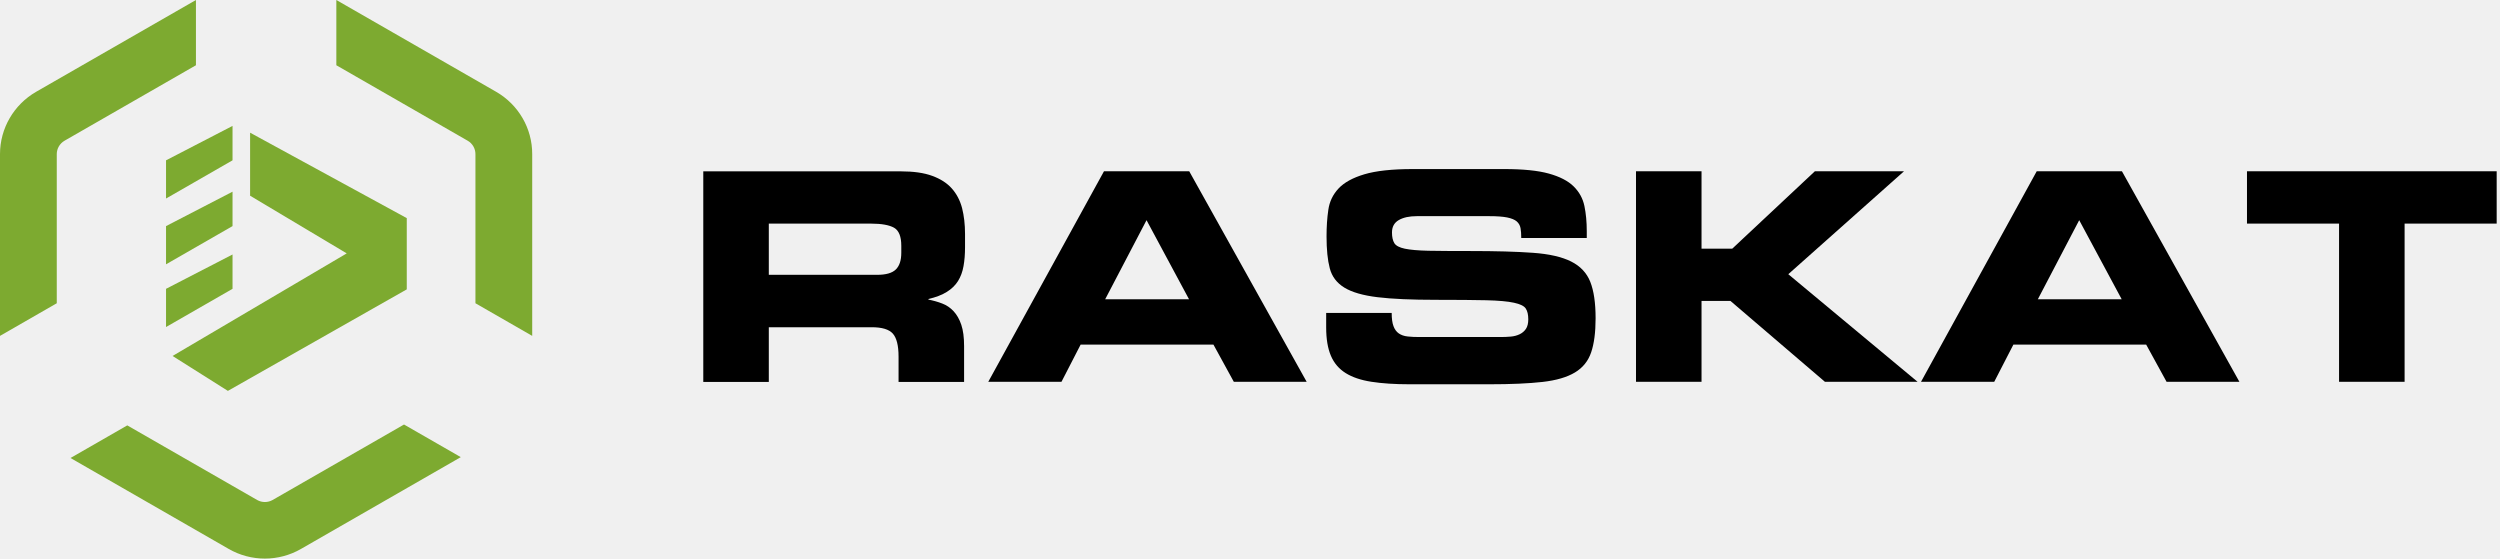
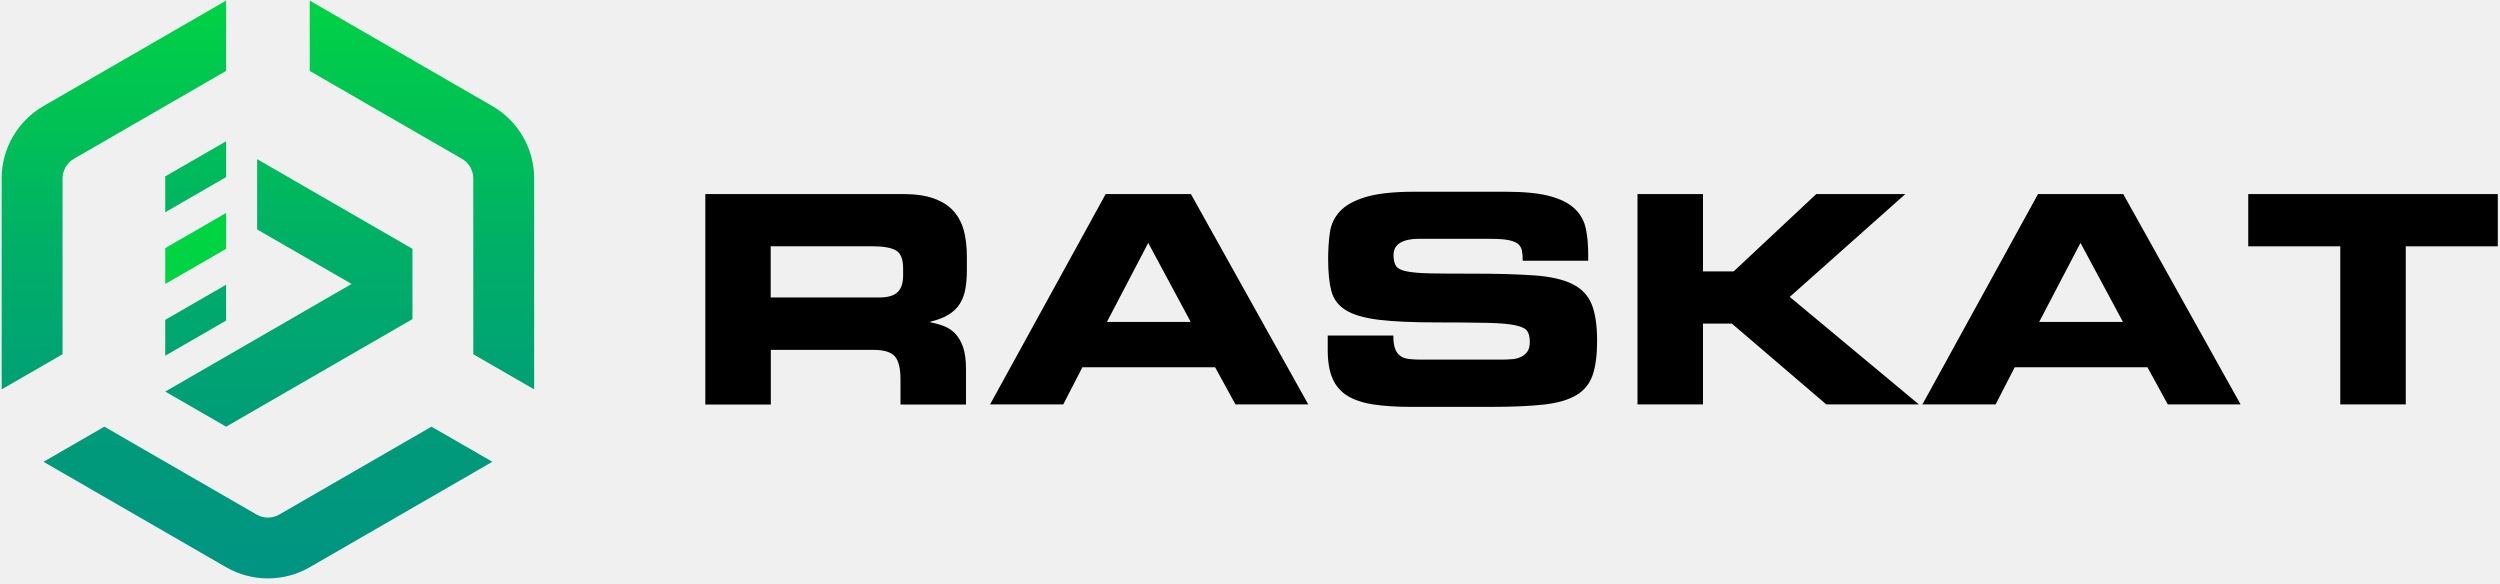
- <svg xmlns="http://www.w3.org/2000/svg" width="170" height="38" viewBox="0 0 170 38" fill="none">
-   <g id="H_raskat_white_" clip-path="url(#clip0_302_16703)">
-     <path id="Vector" d="M18.538 33.999C18.212 34.184 17.812 34.184 17.486 33.999L8.654 28.926L4.794 31.144L15.551 37.327C17.071 38.203 18.947 38.203 20.468 37.327L31.333 31.085L27.473 28.867L18.538 33.999Z" fill="#7DAA30" />
-     <path id="Vector_2" d="M33.737 6.241L22.871 0V4.437L31.802 9.569C32.127 9.754 32.33 10.104 32.33 10.479V20.621L36.19 22.84V10.479C36.195 8.732 35.257 7.117 33.737 6.241Z" fill="#7DAA30" />
-     <path id="Vector_3" d="M13.324 0L2.458 6.241C0.938 7.117 0 8.732 0 10.479V22.84L3.86 20.621V10.479C3.86 10.104 4.063 9.759 4.389 9.569L13.324 4.437V0Z" fill="#7DAA30" />
-     <path id="Vector_4" d="M11.29 13.5L15.812 10.902V8.562L11.29 10.902V13.5Z" fill="#7DAA30" />
-     <path id="Vector_5" d="M15.812 13.035L11.29 15.375V17.973L15.812 15.375V13.035Z" fill="#7DAA30" />
-     <path id="Vector_6" d="M11.29 22.238L15.812 19.64V17.305L11.29 19.64V22.238Z" fill="#7DAA30" />
-     <path id="Vector_7" d="M11.734 24.206L15.496 26.58L27.66 19.677V14.832L17.007 9.023V13.309L23.577 17.23L11.734 24.206Z" fill="#7DAA30" />
-     <path id="Vector_8" d="M47.828 11.652H61.268C62.122 11.652 62.835 11.753 63.396 11.96C63.958 12.167 64.401 12.451 64.728 12.821C65.055 13.191 65.285 13.634 65.422 14.153C65.553 14.672 65.622 15.259 65.622 15.904V16.813C65.622 17.289 65.588 17.717 65.519 18.097C65.451 18.482 65.329 18.813 65.148 19.107C64.968 19.395 64.714 19.645 64.387 19.847C64.06 20.054 63.64 20.213 63.133 20.333V20.372C63.469 20.439 63.782 20.525 64.075 20.641C64.368 20.751 64.626 20.929 64.846 21.165C65.065 21.401 65.241 21.709 65.368 22.084C65.495 22.459 65.558 22.945 65.558 23.536V25.97H61.102V24.248C61.102 23.497 60.971 22.978 60.712 22.685C60.453 22.396 59.975 22.252 59.277 22.252H52.279V25.97H47.823V11.652H47.828ZM52.279 18.688H59.643C60.243 18.688 60.668 18.568 60.917 18.323C61.166 18.078 61.288 17.702 61.288 17.188V16.712C61.288 16.077 61.122 15.673 60.795 15.485C60.468 15.303 59.951 15.206 59.238 15.206H52.279V18.688Z" fill="black" />
-     <path id="Vector_9" d="M75.07 11.648H80.868L88.852 25.961H83.899L82.513 23.431H73.484L72.181 25.961H67.203L75.07 11.648ZM75.153 20.348H80.853L77.964 14.972L75.153 20.348Z" fill="black" />
-     <path id="Vector_10" d="M90.18 21.278H94.635C94.635 21.663 94.675 21.961 94.757 22.177C94.836 22.394 94.958 22.562 95.119 22.673C95.28 22.783 95.48 22.855 95.719 22.88C95.959 22.909 96.241 22.918 96.563 22.918H102.02C102.259 22.918 102.493 22.909 102.723 22.889C102.951 22.87 103.152 22.817 103.333 22.73C103.513 22.644 103.655 22.524 103.763 22.365C103.869 22.206 103.923 21.99 103.923 21.711C103.923 21.394 103.865 21.153 103.752 20.98C103.64 20.807 103.371 20.677 102.951 20.586C102.533 20.494 101.902 20.437 101.068 20.417C100.233 20.398 99.096 20.388 97.666 20.388C95.992 20.388 94.664 20.331 93.674 20.21C92.684 20.09 91.932 19.874 91.414 19.556C90.897 19.239 90.57 18.801 90.424 18.244C90.277 17.686 90.205 16.964 90.205 16.079C90.205 15.435 90.243 14.829 90.326 14.271C90.404 13.713 90.638 13.227 91.019 12.819C91.4 12.41 91.986 12.088 92.776 11.852C93.567 11.616 94.66 11.496 96.066 11.496H102.284C103.566 11.496 104.582 11.597 105.324 11.804C106.066 12.011 106.627 12.299 107.007 12.674C107.388 13.05 107.633 13.497 107.74 14.007C107.847 14.521 107.9 15.093 107.9 15.728V16.185H103.445C103.445 15.921 103.43 15.699 103.396 15.512C103.362 15.329 103.274 15.175 103.137 15.055C102.996 14.935 102.781 14.848 102.483 14.786C102.19 14.728 101.785 14.699 101.278 14.699H96.344C95.837 14.699 95.427 14.786 95.119 14.964C94.811 15.141 94.655 15.42 94.655 15.805C94.655 16.122 94.71 16.363 94.816 16.536C94.924 16.709 95.162 16.834 95.528 16.911C95.895 16.988 96.432 17.036 97.134 17.051C97.837 17.065 98.784 17.07 99.975 17.07C101.702 17.07 103.118 17.108 104.231 17.19C105.338 17.267 106.213 17.469 106.836 17.782C107.467 18.099 107.9 18.561 108.14 19.167C108.379 19.773 108.501 20.595 108.501 21.639C108.501 22.601 108.398 23.375 108.198 23.962C107.998 24.548 107.633 25.005 107.095 25.328C106.559 25.65 105.826 25.866 104.89 25.972C103.953 26.078 102.742 26.131 101.258 26.131H95.861C94.845 26.131 93.976 26.073 93.264 25.962C92.546 25.852 91.962 25.654 91.507 25.371C91.053 25.087 90.717 24.698 90.502 24.193C90.287 23.692 90.18 23.053 90.18 22.274V21.278Z" fill="black" />
-     <path id="Vector_11" d="M111.248 11.648H115.704V16.91H117.792L123.41 11.648H129.471L121.604 18.646L130.394 25.961H124.093L117.671 20.464H115.704V25.961H111.248V11.648Z" fill="black" />
-     <path id="Vector_12" d="M138.496 11.648H144.293L152.279 25.961H147.326L145.939 23.431H136.911L135.608 25.961H130.629L138.496 11.648ZM138.574 20.348H144.274L141.386 14.972L138.574 20.348Z" fill="black" />
-     <path id="Vector_13" d="M152.801 11.648H169.774V15.207H163.513V25.961H159.056V15.207H152.795V11.648H152.801Z" fill="black" />
+ <svg xmlns="http://www.w3.org/2000/svg" width="300" height="70" fill="none">
+   <g clip-path="url(#a)">
+     <path fill="#000" d="M84.629 23.285h23.709c1.506 0 2.763.18 3.756.544.987.364 1.774.866 2.35 1.521.576.655.982 1.431 1.225 2.35.233.914.354 1.95.354 3.09v1.606c0 .84-.057 1.595-.179 2.266a5.025 5.025 0 0 1-.655 1.78c-.317.507-.766.95-1.342 1.304-.575.364-1.315.645-2.213.856v.068c.597.117 1.146.27 1.664.476.518.195.972.507 1.363.924.386.417.697.961.919 1.621.222.66.338 1.516.338 2.562v4.294h-7.859V45.51c0-1.325-.233-2.24-.687-2.757-.454-.507-1.299-.766-2.53-.766H92.499v6.56h-7.86V23.29h.012l-.022-.005Zm7.854 12.412h12.993c1.057 0 1.807-.212 2.245-.645.438-.433.654-1.093.654-2.001v-.84c0-1.12-.29-1.833-.871-2.166-.576-.322-1.489-.49-2.746-.49H92.483v6.142ZM132.682 23.285h10.225l14.086 25.246h-8.736l-2.445-4.463h-15.924l-2.298 4.463h-8.783l13.875-25.246Zm.148 15.348h10.056l-5.097-9.486-4.959 9.486ZM159.339 40.264h7.859c0 .681.069 1.204.216 1.584.138.38.354.676.639.872.286.195.64.322 1.057.364.422.053.924.069 1.489.069h9.623c.423 0 .835-.016 1.242-.053a2.971 2.971 0 0 0 1.072-.28c.317-.153.57-.364.76-.644.191-.28.28-.66.28-1.152 0-.56-.1-.982-.301-1.288-.2-.307-.67-.534-1.415-.698-.74-.163-1.849-.264-3.322-.295a288.107 288.107 0 0 0-6-.053c-2.953 0-5.298-.1-7.041-.312-1.748-.211-3.074-.592-3.988-1.151-.913-.56-1.489-1.331-1.748-2.314-.259-.982-.385-2.255-.385-3.818 0-1.136.068-2.208.211-3.19a4.616 4.616 0 0 1 1.22-2.562c.671-.724 1.706-1.289 3.1-1.706 1.395-.417 3.323-.629 5.805-.629h10.97c2.261 0 4.051.18 5.361.544 1.31.365 2.297.872 2.968 1.537a4.534 4.534 0 0 1 1.289 2.35c.19.91.285 1.918.285 3.038v.808h-7.859a6.39 6.39 0 0 0-.09-1.189 1.384 1.384 0 0 0-.454-.808c-.248-.211-.629-.364-1.151-.475-.518-.1-1.231-.153-2.124-.153h-8.704c-.892 0-1.616.153-2.16.465-.544.311-.819.808-.819 1.484 0 .56.095.982.285 1.288.191.307.613.529 1.258.66.649.138 1.595.222 2.83.249 1.242.026 2.911.032 5.013.032 3.047 0 5.546.068 7.505.21 1.954.138 3.497.492 4.595 1.047 1.115.56 1.875 1.373 2.303 2.445.423 1.067.639 2.52.639 4.363 0 1.695-.18 3.063-.533 4.098a4.358 4.358 0 0 1-1.949 2.409c-.946.57-2.234.95-3.888 1.135-1.653.185-3.787.28-6.406.28h-9.523c-1.791 0-3.322-.1-4.579-.296-1.268-.195-2.298-.544-3.101-1.045a4.485 4.485 0 0 1-1.774-2.076c-.381-.882-.571-2.012-.571-3.386v-1.758h.011ZM196.5 23.285h7.859v9.28h3.687l9.908-9.28h10.69l-13.875 12.343 15.502 12.903h-11.113l-11.329-9.697h-3.47v9.697H196.5V23.285ZM244.563 23.285h10.225l14.086 25.246h-8.736l-2.445-4.463h-15.925l-2.297 4.463h-8.783l13.875-25.246Zm.137 15.348h10.056l-5.097-9.486-4.959 9.486ZM269.8 23.285h29.936v6.274h-11.044v18.972h-7.859V29.56h-11.044v-6.275h.011Z" />
+     <path fill="url(#b)" d="m37.168 8.513 18.27 10.548a2.728 2.728 0 0 1 1.357 2.355v21.095l7.304 4.215v-25.31a10.03 10.03 0 0 0-5.012-8.683L37.168.078v8.435Z" />
+     <path fill="url(#c)" d="m51.777 51.2-18.27 10.547a2.724 2.724 0 0 1-1.357.364c-.475 0-.945-.127-1.357-.364l-18.27-10.548-7.304 4.215 21.919 12.655a10.045 10.045 0 0 0 10.025 0l21.919-12.655-7.305-4.215Z" />
+     <path fill="url(#d)" d="M7.506 42.507V21.412c0-.966.523-1.87 1.357-2.355l18.27-10.548V.074L5.212 12.73a10.03 10.03 0 0 0-5.012 8.683v25.31l7.305-4.215Z" />
+     <path fill="url(#e)" d="m27.133 16.951-7.305 4.215v4.304l7.305-4.22v-4.299Z" />
+     <path fill="url(#f)" d="m27.133 25.554-7.305 4.22v4.3l7.305-4.215v-4.305Z" />
+     <path fill="url(#g)" d="m27.133 34.166-7.305 4.215v4.304l7.305-4.215v-4.304Z" />
+     <path fill="url(#h)" d="M30.856 19.1v8.436l11.335 6.538-22.363 12.914 7.305 4.215 22.362-12.909V29.86L30.856 19.1Z" />
  </g>
  <defs>
-     <clipPath id="clip0_302_16703">
-       <rect width="169.774" height="38" fill="white" />
+     <linearGradient id="b" x1="50.636" x2="50.636" y1="69.3" y2="-.598" gradientUnits="userSpaceOnUse">
+       <stop stop-color="#009482" />
+       <stop offset=".22" stop-color="#009A7B" />
+       <stop offset=".55" stop-color="#00AE68" />
+       <stop offset=".93" stop-color="#00CD49" />
+       <stop offset="1" stop-color="#00D443" />
+     </linearGradient>
+     <linearGradient id="c" x1="32.15" x2="32.15" y1="69.299" y2="-.598" gradientUnits="userSpaceOnUse">
+       <stop stop-color="#009482" />
+       <stop offset=".22" stop-color="#009A7B" />
+       <stop offset=".55" stop-color="#00AE68" />
+       <stop offset=".93" stop-color="#00CD49" />
+       <stop offset="1" stop-color="#00D443" />
+     </linearGradient>
+     <linearGradient id="d" x1="13.664" x2="13.664" y1="69.302" y2="-.596" gradientUnits="userSpaceOnUse">
+       <stop stop-color="#009482" />
+       <stop offset=".22" stop-color="#009A7B" />
+       <stop offset=".55" stop-color="#00AE68" />
+       <stop offset=".93" stop-color="#00CD49" />
+       <stop offset="1" stop-color="#00D443" />
+     </linearGradient>
+     <linearGradient id="e" x1="23.478" x2="23.478" y1="69.303" y2="-.595" gradientUnits="userSpaceOnUse">
+       <stop stop-color="#009482" />
+       <stop offset=".22" stop-color="#009A7B" />
+       <stop offset=".55" stop-color="#00AE68" />
+       <stop offset=".93" stop-color="#00CD49" />
+       <stop offset="1" stop-color="#00D443" />
+     </linearGradient>
+     <linearGradient id="f" x1="23.478" x2="23.478" y1="-249.294" y2="-.595" gradientUnits="userSpaceOnUse">
+       <stop stop-color="#009482" />
+       <stop offset=".22" stop-color="#009A7B" />
+       <stop offset=".55" stop-color="#00AE68" />
+       <stop offset=".93" stop-color="#00CD49" />
+       <stop offset="1" stop-color="#00D443" />
+     </linearGradient>
+     <linearGradient id="g" x1="23.478" x2="23.478" y1="69.305" y2="-.593" gradientUnits="userSpaceOnUse">
+       <stop stop-color="#009482" />
+       <stop offset=".22" stop-color="#009A7B" />
+       <stop offset=".55" stop-color="#00AE68" />
+       <stop offset=".93" stop-color="#00CD49" />
+       <stop offset="1" stop-color="#00D443" />
+     </linearGradient>
+     <linearGradient id="h" x1="34.659" x2="34.659" y1="69.303" y2="-.595" gradientUnits="userSpaceOnUse">
+       <stop stop-color="#009482" />
+       <stop offset=".22" stop-color="#009A7B" />
+       <stop offset=".55" stop-color="#00AE68" />
+       <stop offset=".93" stop-color="#00CD49" />
+       <stop offset="1" stop-color="#00D443" />
+     </linearGradient>
+     <clipPath id="a">
+       <path fill="#fff" d="M0 0h300v69.718H0z" />
    </clipPath>
  </defs>
</svg>
